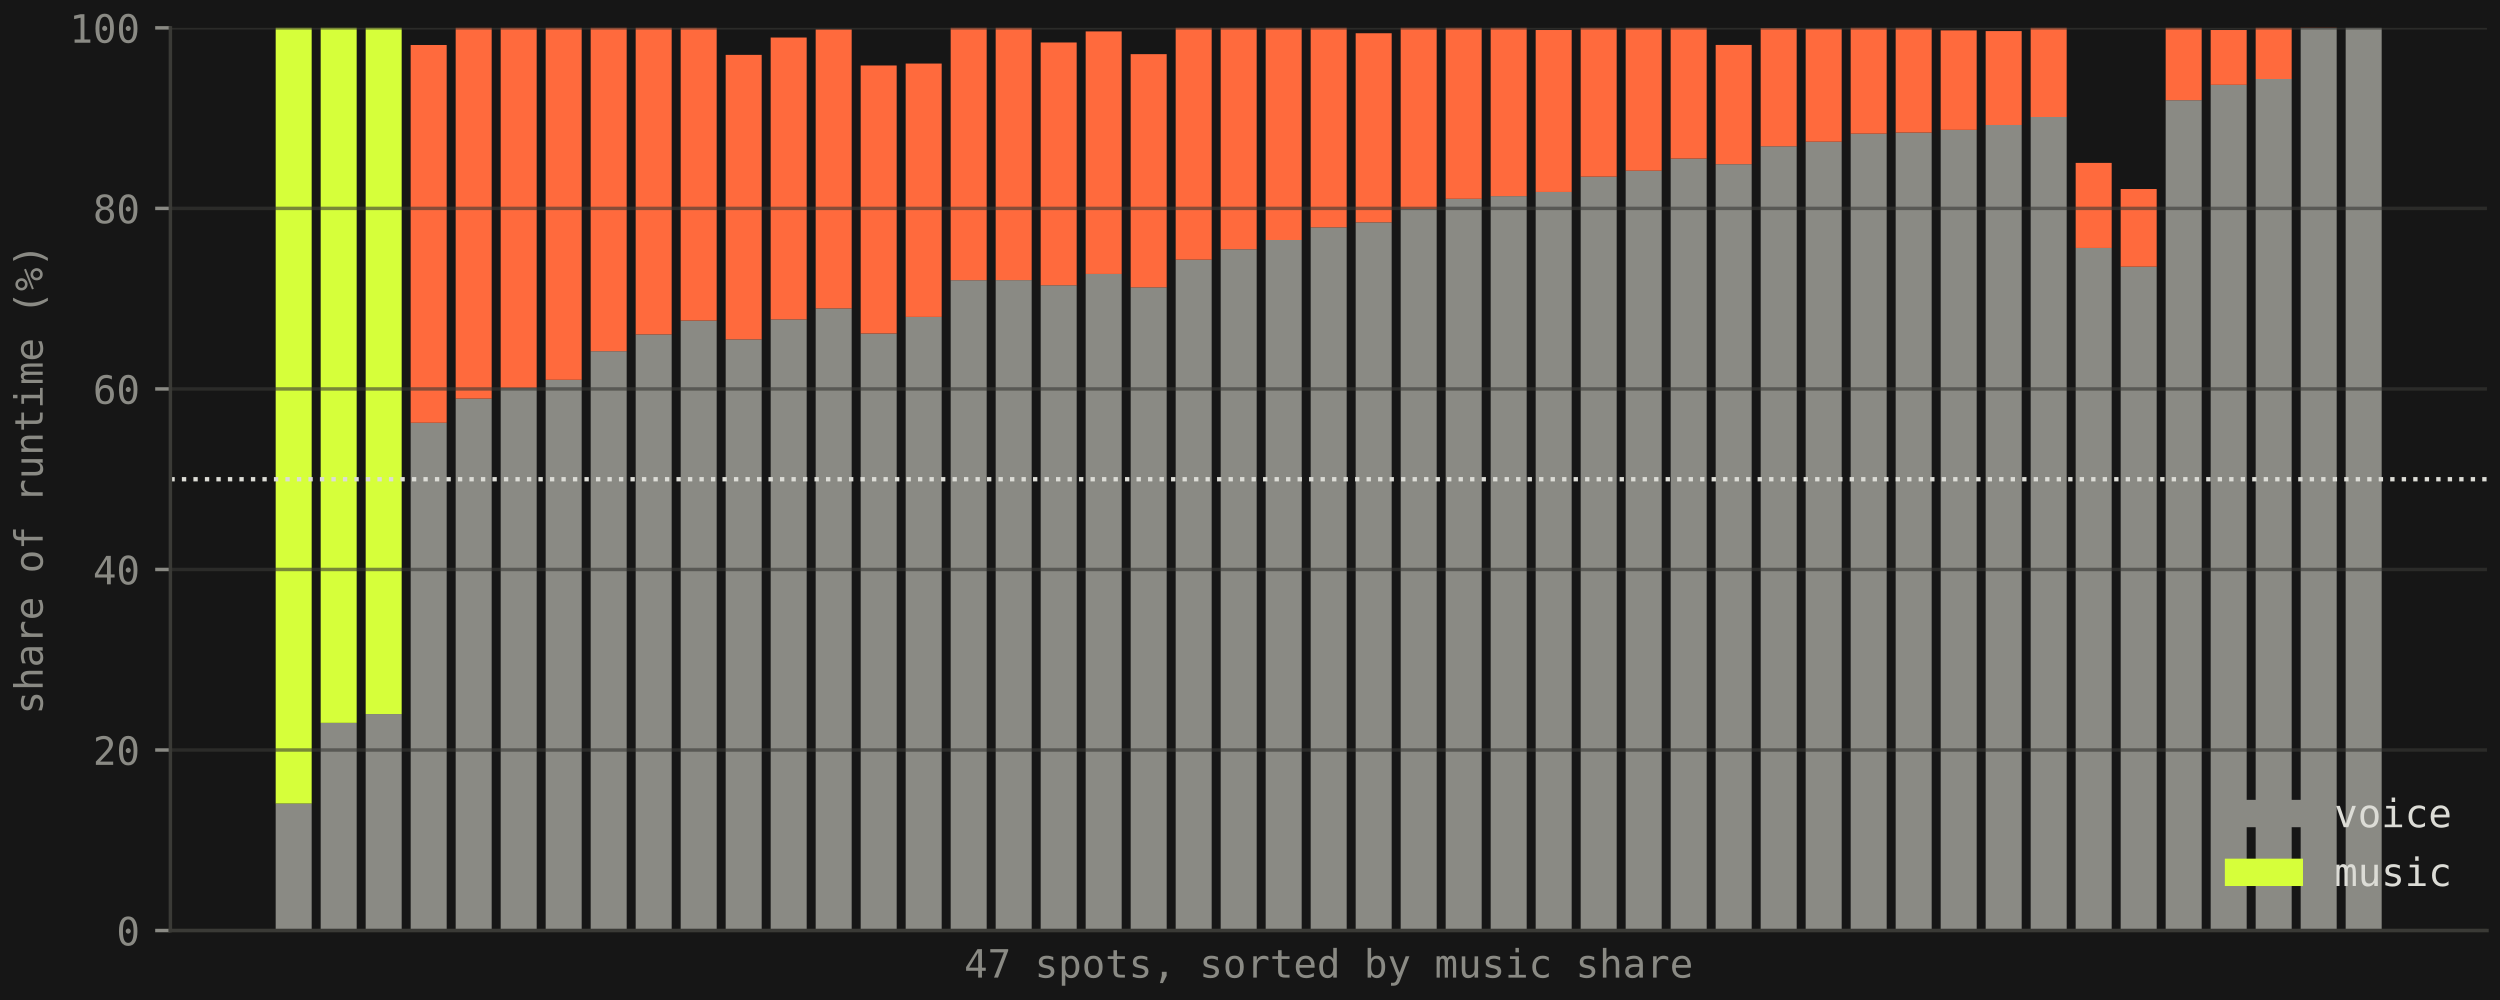
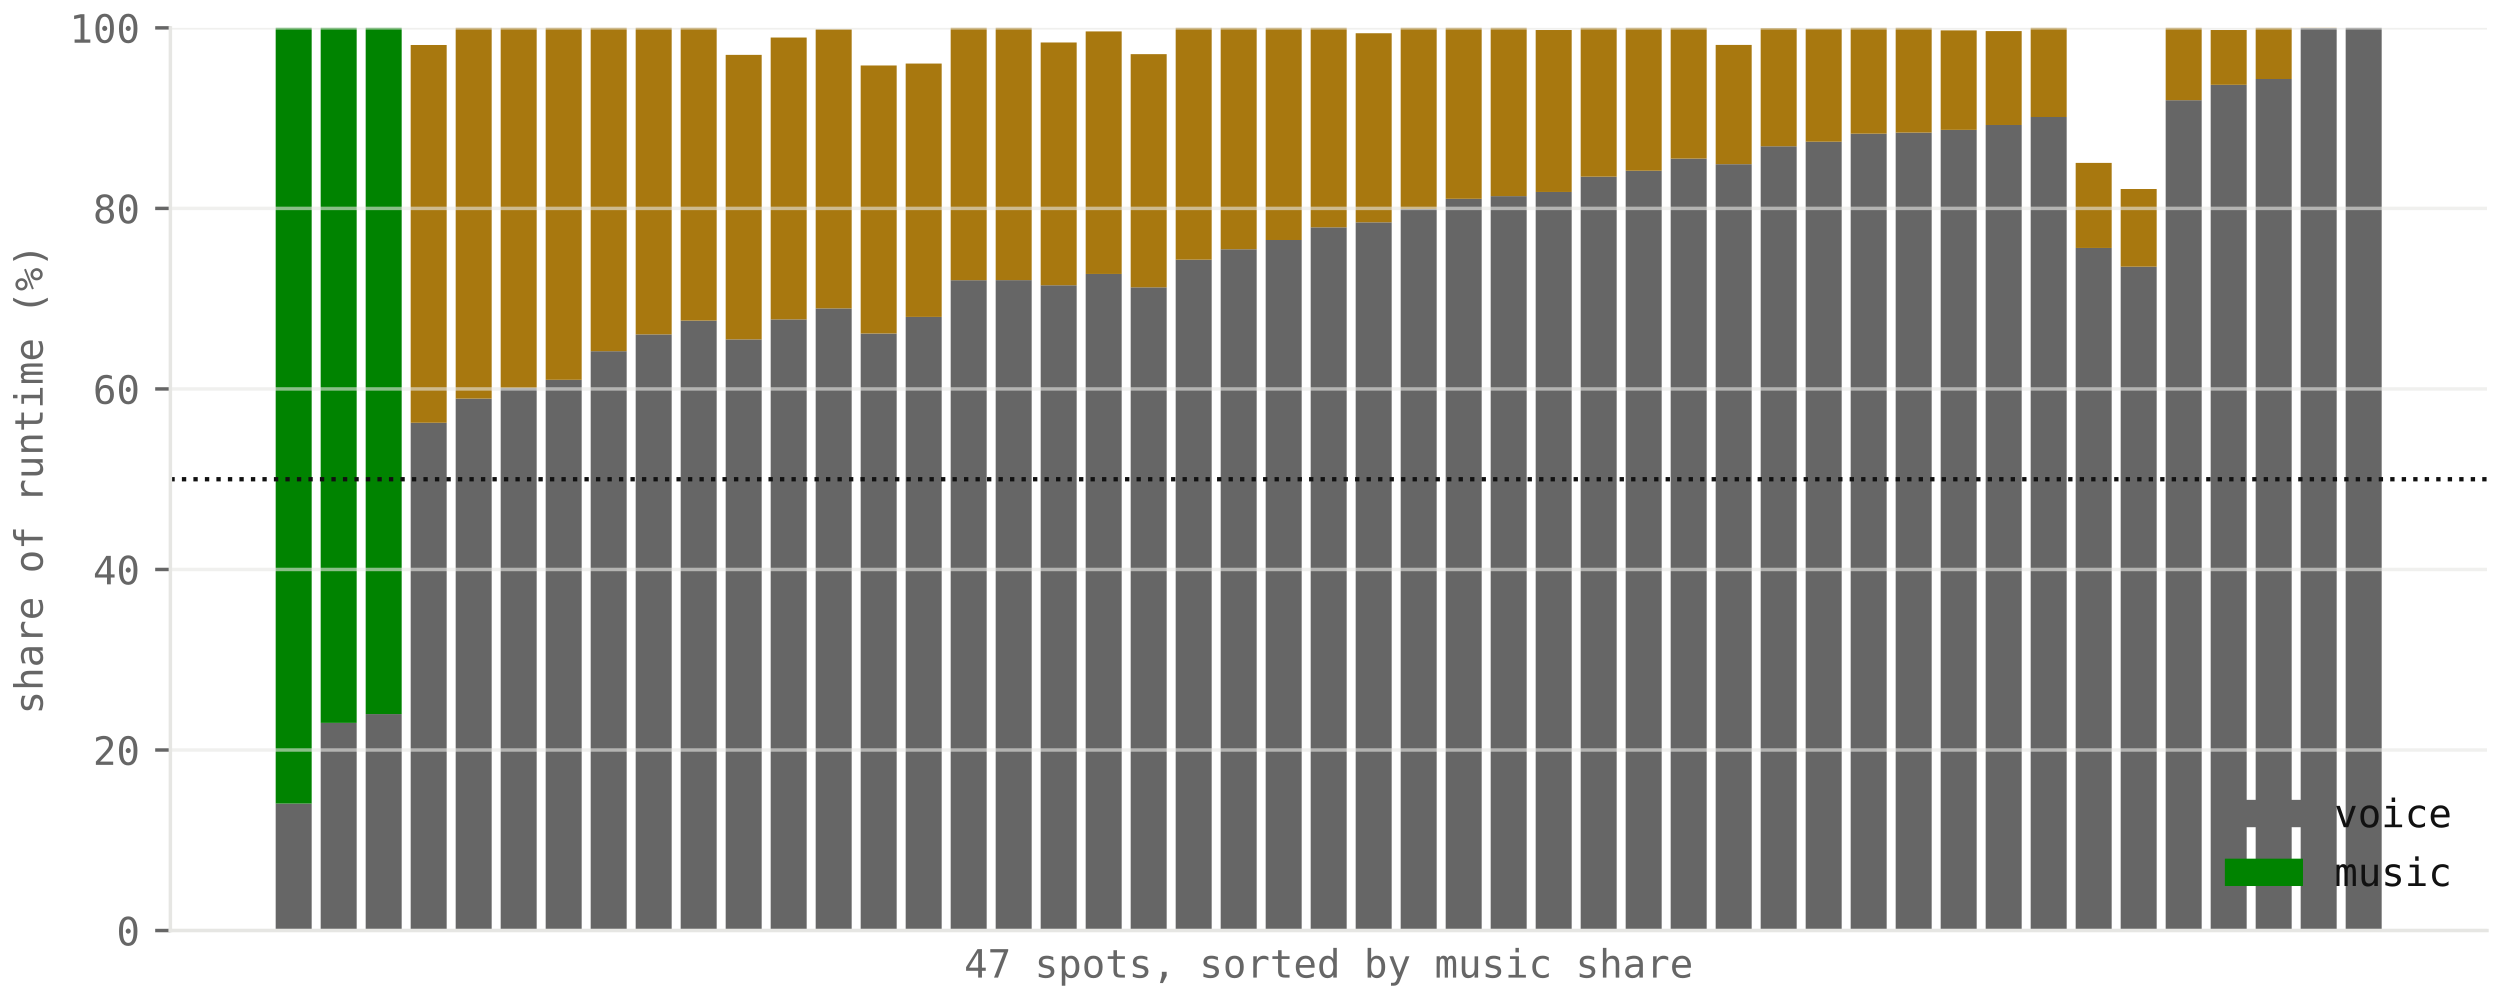
<svg xmlns="http://www.w3.org/2000/svg" xmlns:xlink="http://www.w3.org/1999/xlink" width="576pt" height="230.4pt" viewBox="0 0 576 230.4" version="1.1">
  <defs>
    <style type="text/css">*{stroke-linejoin: round; stroke-linecap: butt}</style>
  </defs>
  <g id="figure_1">
    <g id="patch_1">
-       <path d="M 0 230.4  L 576 230.4  L 576 0  L 0 0  z " style="fill: #161616" />
+       <path d="M 0 230.4  L 576 230.4  L 576 0  L 0 0  z " style="fill: #ffffff" />
    </g>
    <g id="axes_1">
      <g id="patch_2">
-         <path d="M 39.256 214.399  L 573 214.399  L 573 6.419  L 39.256 6.419  z " style="fill: #161616" />
+         <path d="M 39.256 214.399  L 573 214.399  L 573 6.419  L 39.256 6.419  z " style="fill: #ffffff" />
      </g>
      <g id="patch_3">
-         <path d="M 63.517 214.399  L 71.811 214.399  L 71.811 185.135  L 63.517 185.135  z " clip-path="url(#p30598eb587)" style="fill: #8a8a84" />
+         <path d="M 63.517 214.399  L 71.811 214.399  L 71.811 185.135  L 63.517 185.135  z " clip-path="url(#p30598eb587)" style="fill: #666666" />
      </g>
      <g id="patch_4">
-         <path d="M 73.885 214.399  L 82.179 214.399  L 82.179 166.55  L 73.885 166.55  z " clip-path="url(#p30598eb587)" style="fill: #8a8a84" />
+         <path d="M 73.885 214.399  L 82.179 214.399  L 82.179 166.55  L 73.885 166.55  z " clip-path="url(#p30598eb587)" style="fill: #666666" />
      </g>
      <g id="patch_5">
-         <path d="M 84.253 214.399  L 92.547 214.399  L 92.547 164.518  L 84.253 164.518  z " clip-path="url(#p30598eb587)" style="fill: #8a8a84" />
+         <path d="M 84.253 214.399  L 92.547 214.399  L 92.547 164.518  L 84.253 164.518  z " clip-path="url(#p30598eb587)" style="fill: #666666" />
      </g>
      <g id="patch_6">
-         <path d="M 94.621 214.399  L 102.915 214.399  L 102.915 97.402  L 94.621 97.402  z " clip-path="url(#p30598eb587)" style="fill: #8a8a84" />
+         <path d="M 94.621 214.399  L 102.915 214.399  L 102.915 97.402  L 94.621 97.402  z " clip-path="url(#p30598eb587)" style="fill: #666666" />
      </g>
      <g id="patch_7">
-         <path d="M 104.989 214.399  L 113.283 214.399  L 113.283 91.842  L 104.989 91.842  z " clip-path="url(#p30598eb587)" style="fill: #8a8a84" />
+         <path d="M 104.989 214.399  L 113.283 214.399  L 113.283 91.842  L 104.989 91.842  z " clip-path="url(#p30598eb587)" style="fill: #666666" />
      </g>
      <g id="patch_8">
-         <path d="M 115.357 214.399  L 123.651 214.399  L 123.651 89.413  L 115.357 89.413  z " clip-path="url(#p30598eb587)" style="fill: #8a8a84" />
+         <path d="M 115.357 214.399  L 123.651 214.399  L 123.651 89.413  L 115.357 89.413  z " clip-path="url(#p30598eb587)" style="fill: #666666" />
      </g>
      <g id="patch_9">
-         <path d="M 125.725 214.399  L 134.019 214.399  L 134.019 87.511  L 125.725 87.511  z " clip-path="url(#p30598eb587)" style="fill: #8a8a84" />
+         <path d="M 125.725 214.399  L 134.019 214.399  L 134.019 87.511  L 125.725 87.511  z " clip-path="url(#p30598eb587)" style="fill: #666666" />
      </g>
      <g id="patch_10">
-         <path d="M 136.093 214.399  L 144.387 214.399  L 144.387 80.915  L 136.093 80.915  z " clip-path="url(#p30598eb587)" style="fill: #8a8a84" />
+         <path d="M 136.093 214.399  L 144.387 214.399  L 144.387 80.915  L 136.093 80.915  z " clip-path="url(#p30598eb587)" style="fill: #666666" />
      </g>
      <g id="patch_11">
-         <path d="M 146.461 214.399  L 154.755 214.399  L 154.755 77.048  L 146.461 77.048  z " clip-path="url(#p30598eb587)" style="fill: #8a8a84" />
+         <path d="M 146.461 214.399  L 154.755 214.399  L 154.755 77.048  L 146.461 77.048  z " clip-path="url(#p30598eb587)" style="fill: #666666" />
      </g>
      <g id="patch_12">
-         <path d="M 156.829 214.399  L 165.123 214.399  L 165.123 73.87  L 156.829 73.87  z " clip-path="url(#p30598eb587)" style="fill: #8a8a84" />
+         <path d="M 156.829 214.399  L 165.123 214.399  L 165.123 73.87  L 156.829 73.87  z " clip-path="url(#p30598eb587)" style="fill: #666666" />
      </g>
      <g id="patch_13">
-         <path d="M 167.197 214.399  L 175.491 214.399  L 175.491 78.199  L 167.197 78.199  z " clip-path="url(#p30598eb587)" style="fill: #8a8a84" />
+         <path d="M 167.197 214.399  L 175.491 214.399  L 175.491 78.199  L 167.197 78.199  z " clip-path="url(#p30598eb587)" style="fill: #666666" />
      </g>
      <g id="patch_14">
-         <path d="M 177.565 214.399  L 185.859 214.399  L 185.859 73.592  L 177.565 73.592  z " clip-path="url(#p30598eb587)" style="fill: #8a8a84" />
+         <path d="M 177.565 214.399  L 185.859 214.399  L 185.859 73.592  L 177.565 73.592  z " clip-path="url(#p30598eb587)" style="fill: #666666" />
      </g>
      <g id="patch_15">
-         <path d="M 187.933 214.399  L 196.227 214.399  L 196.227 71.055  L 187.933 71.055  z " clip-path="url(#p30598eb587)" style="fill: #8a8a84" />
+         <path d="M 187.933 214.399  L 196.227 214.399  L 196.227 71.055  L 187.933 71.055  z " clip-path="url(#p30598eb587)" style="fill: #666666" />
      </g>
      <g id="patch_16">
-         <path d="M 198.301 214.399  L 206.595 214.399  L 206.595 76.838  L 198.301 76.838  z " clip-path="url(#p30598eb587)" style="fill: #8a8a84" />
+         <path d="M 198.301 214.399  L 206.595 214.399  L 206.595 76.838  L 198.301 76.838  z " clip-path="url(#p30598eb587)" style="fill: #666666" />
      </g>
      <g id="patch_17">
-         <path d="M 208.669 214.399  L 216.963 214.399  L 216.963 73.015  L 208.669 73.015  z " clip-path="url(#p30598eb587)" style="fill: #8a8a84" />
+         <path d="M 208.669 214.399  L 216.963 214.399  L 216.963 73.015  L 208.669 73.015  z " clip-path="url(#p30598eb587)" style="fill: #666666" />
      </g>
      <g id="patch_18">
-         <path d="M 219.037 214.399  L 227.331 214.399  L 227.331 64.562  L 219.037 64.562  z " clip-path="url(#p30598eb587)" style="fill: #8a8a84" />
+         <path d="M 219.037 214.399  L 227.331 214.399  L 227.331 64.562  L 219.037 64.562  z " clip-path="url(#p30598eb587)" style="fill: #666666" />
      </g>
      <g id="patch_19">
-         <path d="M 229.405 214.399  L 237.699 214.399  L 237.699 64.548  L 229.405 64.548  z " clip-path="url(#p30598eb587)" style="fill: #8a8a84" />
+         <path d="M 229.405 214.399  L 237.699 214.399  L 237.699 64.548  L 229.405 64.548  z " clip-path="url(#p30598eb587)" style="fill: #666666" />
      </g>
      <g id="patch_20">
-         <path d="M 239.773 214.399  L 248.067 214.399  L 248.067 65.726  L 239.773 65.726  z " clip-path="url(#p30598eb587)" style="fill: #8a8a84" />
+         <path d="M 239.773 214.399  L 248.067 214.399  L 248.067 65.726  L 239.773 65.726  z " clip-path="url(#p30598eb587)" style="fill: #666666" />
      </g>
      <g id="patch_21">
-         <path d="M 250.141 214.399  L 258.435 214.399  L 258.435 63.117  L 250.141 63.117  z " clip-path="url(#p30598eb587)" style="fill: #8a8a84" />
+         <path d="M 250.141 214.399  L 258.435 214.399  L 258.435 63.117  L 250.141 63.117  z " clip-path="url(#p30598eb587)" style="fill: #666666" />
      </g>
      <g id="patch_22">
-         <path d="M 260.509 214.399  L 268.803 214.399  L 268.803 66.206  L 260.509 66.206  z " clip-path="url(#p30598eb587)" style="fill: #8a8a84" />
+         <path d="M 260.509 214.399  L 268.803 214.399  L 268.803 66.206  L 260.509 66.206  z " clip-path="url(#p30598eb587)" style="fill: #666666" />
      </g>
      <g id="patch_23">
-         <path d="M 270.877 214.399  L 279.171 214.399  L 279.171 59.832  L 270.877 59.832  z " clip-path="url(#p30598eb587)" style="fill: #8a8a84" />
+         <path d="M 270.877 214.399  L 279.171 214.399  L 279.171 59.832  L 270.877 59.832  z " clip-path="url(#p30598eb587)" style="fill: #666666" />
      </g>
      <g id="patch_24">
-         <path d="M 281.245 214.399  L 289.539 214.399  L 289.539 57.436  L 281.245 57.436  z " clip-path="url(#p30598eb587)" style="fill: #8a8a84" />
+         <path d="M 281.245 214.399  L 289.539 214.399  L 289.539 57.436  L 281.245 57.436  z " clip-path="url(#p30598eb587)" style="fill: #666666" />
      </g>
      <g id="patch_25">
-         <path d="M 291.613 214.399  L 299.907 214.399  L 299.907 55.3  L 291.613 55.3  z " clip-path="url(#p30598eb587)" style="fill: #8a8a84" />
+         <path d="M 291.613 214.399  L 299.907 214.399  L 299.907 55.3  L 291.613 55.3  z " clip-path="url(#p30598eb587)" style="fill: #666666" />
      </g>
      <g id="patch_26">
-         <path d="M 301.981 214.399  L 310.275 214.399  L 310.275 52.372  L 301.981 52.372  z " clip-path="url(#p30598eb587)" style="fill: #8a8a84" />
+         <path d="M 301.981 214.399  L 310.275 214.399  L 310.275 52.372  L 301.981 52.372  z " clip-path="url(#p30598eb587)" style="fill: #666666" />
      </g>
      <g id="patch_27">
-         <path d="M 312.349 214.399  L 320.643 214.399  L 320.643 51.222  L 312.349 51.222  z " clip-path="url(#p30598eb587)" style="fill: #8a8a84" />
+         <path d="M 312.349 214.399  L 320.643 214.399  L 320.643 51.222  L 312.349 51.222  z " clip-path="url(#p30598eb587)" style="fill: #666666" />
      </g>
      <g id="patch_28">
-         <path d="M 322.717 214.399  L 331.011 214.399  L 331.011 48.161  L 322.717 48.161  z " clip-path="url(#p30598eb587)" style="fill: #8a8a84" />
+         <path d="M 322.717 214.399  L 331.011 214.399  L 331.011 48.161  L 322.717 48.161  z " clip-path="url(#p30598eb587)" style="fill: #666666" />
      </g>
      <g id="patch_29">
-         <path d="M 333.085 214.399  L 341.379 214.399  L 341.379 45.805  L 333.085 45.805  z " clip-path="url(#p30598eb587)" style="fill: #8a8a84" />
+         <path d="M 333.085 214.399  L 341.379 214.399  L 341.379 45.805  L 333.085 45.805  z " clip-path="url(#p30598eb587)" style="fill: #666666" />
      </g>
      <g id="patch_30">
-         <path d="M 343.453 214.399  L 351.747 214.399  L 351.747 45.192  L 343.453 45.192  z " clip-path="url(#p30598eb587)" style="fill: #8a8a84" />
+         <path d="M 343.453 214.399  L 351.747 214.399  L 351.747 45.192  L 343.453 45.192  z " clip-path="url(#p30598eb587)" style="fill: #666666" />
      </g>
      <g id="patch_31">
-         <path d="M 353.821 214.399  L 362.115 214.399  L 362.115 44.228  L 353.821 44.228  z " clip-path="url(#p30598eb587)" style="fill: #8a8a84" />
+         <path d="M 353.821 214.399  L 362.115 214.399  L 362.115 44.228  L 353.821 44.228  z " clip-path="url(#p30598eb587)" style="fill: #666666" />
      </g>
      <g id="patch_32">
-         <path d="M 364.189 214.399  L 372.483 214.399  L 372.483 40.703  L 364.189 40.703  z " clip-path="url(#p30598eb587)" style="fill: #8a8a84" />
+         <path d="M 364.189 214.399  L 372.483 214.399  L 372.483 40.703  L 364.189 40.703  z " clip-path="url(#p30598eb587)" style="fill: #666666" />
      </g>
      <g id="patch_33">
-         <path d="M 374.556 214.399  L 382.851 214.399  L 382.851 39.342  L 374.556 39.342  z " clip-path="url(#p30598eb587)" style="fill: #8a8a84" />
+         <path d="M 374.556 214.399  L 382.851 214.399  L 382.851 39.342  L 374.556 39.342  z " clip-path="url(#p30598eb587)" style="fill: #666666" />
      </g>
      <g id="patch_34">
-         <path d="M 384.924 214.399  L 393.219 214.399  L 393.219 36.539  L 384.924 36.539  z " clip-path="url(#p30598eb587)" style="fill: #8a8a84" />
+         <path d="M 384.924 214.399  L 393.219 214.399  L 393.219 36.539  L 384.924 36.539  z " clip-path="url(#p30598eb587)" style="fill: #666666" />
      </g>
      <g id="patch_35">
-         <path d="M 395.292 214.399  L 403.587 214.399  L 403.587 37.824  L 395.292 37.824  z " clip-path="url(#p30598eb587)" style="fill: #8a8a84" />
+         <path d="M 395.292 214.399  L 403.587 214.399  L 403.587 37.824  L 395.292 37.824  z " clip-path="url(#p30598eb587)" style="fill: #666666" />
      </g>
      <g id="patch_36">
-         <path d="M 405.66 214.399  L 413.955 214.399  L 413.955 33.704  L 405.66 33.704  z " clip-path="url(#p30598eb587)" style="fill: #8a8a84" />
+         <path d="M 405.66 214.399  L 413.955 214.399  L 413.955 33.704  L 405.66 33.704  z " clip-path="url(#p30598eb587)" style="fill: #666666" />
      </g>
      <g id="patch_37">
-         <path d="M 416.028 214.399  L 424.323 214.399  L 424.323 32.647  L 416.028 32.647  z " clip-path="url(#p30598eb587)" style="fill: #8a8a84" />
+         <path d="M 416.028 214.399  L 424.323 214.399  L 424.323 32.647  L 416.028 32.647  z " clip-path="url(#p30598eb587)" style="fill: #666666" />
      </g>
      <g id="patch_38">
-         <path d="M 426.396 214.399  L 434.691 214.399  L 434.691 30.795  L 426.396 30.795  z " clip-path="url(#p30598eb587)" style="fill: #8a8a84" />
+         <path d="M 426.396 214.399  L 434.691 214.399  L 434.691 30.795  L 426.396 30.795  z " clip-path="url(#p30598eb587)" style="fill: #666666" />
      </g>
      <g id="patch_39">
-         <path d="M 436.764 214.399  L 445.059 214.399  L 445.059 30.549  L 436.764 30.549  z " clip-path="url(#p30598eb587)" style="fill: #8a8a84" />
+         <path d="M 436.764 214.399  L 445.059 214.399  L 445.059 30.549  L 436.764 30.549  z " clip-path="url(#p30598eb587)" style="fill: #666666" />
      </g>
      <g id="patch_40">
-         <path d="M 447.132 214.399  L 455.427 214.399  L 455.427 29.92  L 447.132 29.92  z " clip-path="url(#p30598eb587)" style="fill: #8a8a84" />
+         <path d="M 447.132 214.399  L 455.427 214.399  L 455.427 29.92  L 447.132 29.92  z " clip-path="url(#p30598eb587)" style="fill: #666666" />
      </g>
      <g id="patch_41">
-         <path d="M 457.5 214.399  L 465.795 214.399  L 465.795 28.797  L 457.5 28.797  z " clip-path="url(#p30598eb587)" style="fill: #8a8a84" />
+         <path d="M 457.5 214.399  L 465.795 214.399  L 465.795 28.797  L 457.5 28.797  z " clip-path="url(#p30598eb587)" style="fill: #666666" />
      </g>
      <g id="patch_42">
-         <path d="M 467.868 214.399  L 476.163 214.399  L 476.163 26.956  L 467.868 26.956  z " clip-path="url(#p30598eb587)" style="fill: #8a8a84" />
+         <path d="M 467.868 214.399  L 476.163 214.399  L 476.163 26.956  L 467.868 26.956  z " clip-path="url(#p30598eb587)" style="fill: #666666" />
      </g>
      <g id="patch_43">
-         <path d="M 478.236 214.399  L 486.531 214.399  L 486.531 57.128  L 478.236 57.128  z " clip-path="url(#p30598eb587)" style="fill: #8a8a84" />
+         <path d="M 478.236 214.399  L 486.531 214.399  L 486.531 57.128  L 478.236 57.128  z " clip-path="url(#p30598eb587)" style="fill: #666666" />
      </g>
      <g id="patch_44">
-         <path d="M 488.604 214.399  L 496.899 214.399  L 496.899 61.442  L 488.604 61.442  z " clip-path="url(#p30598eb587)" style="fill: #8a8a84" />
+         <path d="M 488.604 214.399  L 496.899 214.399  L 496.899 61.442  L 488.604 61.442  z " clip-path="url(#p30598eb587)" style="fill: #666666" />
      </g>
      <g id="patch_45">
-         <path d="M 498.972 214.399  L 507.267 214.399  L 507.267 23.089  L 498.972 23.089  z " clip-path="url(#p30598eb587)" style="fill: #8a8a84" />
+         <path d="M 498.972 214.399  L 507.267 214.399  L 507.267 23.089  L 498.972 23.089  z " clip-path="url(#p30598eb587)" style="fill: #666666" />
      </g>
      <g id="patch_46">
-         <path d="M 509.34 214.399  L 517.635 214.399  L 517.635 19.543  L 509.34 19.543  z " clip-path="url(#p30598eb587)" style="fill: #8a8a84" />
+         <path d="M 509.34 214.399  L 517.635 214.399  L 517.635 19.543  L 509.34 19.543  z " clip-path="url(#p30598eb587)" style="fill: #666666" />
      </g>
      <g id="patch_47">
-         <path d="M 519.708 214.399  L 528.003 214.399  L 528.003 18.196  L 519.708 18.196  z " clip-path="url(#p30598eb587)" style="fill: #8a8a84" />
+         <path d="M 519.708 214.399  L 528.003 214.399  L 528.003 18.196  L 519.708 18.196  z " clip-path="url(#p30598eb587)" style="fill: #666666" />
      </g>
      <g id="patch_48">
-         <path d="M 530.076 214.399  L 538.371 214.399  L 538.371 6.448  L 530.076 6.448  z " clip-path="url(#p30598eb587)" style="fill: #8a8a84" />
+         <path d="M 530.076 214.399  L 538.371 214.399  L 538.371 6.448  L 530.076 6.448  z " clip-path="url(#p30598eb587)" style="fill: #666666" />
      </g>
      <g id="patch_49">
-         <path d="M 540.444 214.399  L 548.739 214.399  L 548.739 6.419  L 540.444 6.419  z " clip-path="url(#p30598eb587)" style="fill: #8a8a84" />
+         <path d="M 540.444 214.399  L 548.739 214.399  L 548.739 6.419  L 540.444 6.419  z " clip-path="url(#p30598eb587)" style="fill: #666666" />
      </g>
      <g id="patch_50">
-         <path d="M 63.517 185.135  L 71.811 185.135  L 71.811 6.419  L 63.517 6.419  z " clip-path="url(#p30598eb587)" style="fill: #d6ff3a" />
+         <path d="M 63.517 185.135  L 71.811 185.135  L 71.811 6.419  L 63.517 6.419  z " clip-path="url(#p30598eb587)" style="fill: #008300" />
      </g>
      <g id="patch_51">
-         <path d="M 73.885 166.55  L 82.179 166.55  L 82.179 6.419  L 73.885 6.419  z " clip-path="url(#p30598eb587)" style="fill: #d6ff3a" />
+         <path d="M 73.885 166.55  L 82.179 166.55  L 82.179 6.419  L 73.885 6.419  z " clip-path="url(#p30598eb587)" style="fill: #008300" />
      </g>
      <g id="patch_52">
-         <path d="M 84.253 164.518  L 92.547 164.518  L 92.547 6.419  L 84.253 6.419  z " clip-path="url(#p30598eb587)" style="fill: #d6ff3a" />
+         <path d="M 84.253 164.518  L 92.547 164.518  L 92.547 6.419  L 84.253 6.419  z " clip-path="url(#p30598eb587)" style="fill: #008300" />
      </g>
      <g id="patch_53">
-         <path d="M 94.621 97.402  L 102.915 97.402  L 102.915 10.366  L 94.621 10.366  z " clip-path="url(#p30598eb587)" style="fill: #ff6a3d" />
+         <path d="M 94.621 97.402  L 102.915 97.402  L 102.915 10.366  L 94.621 10.366  z " clip-path="url(#p30598eb587)" style="fill: #a8780f" />
      </g>
      <g id="patch_54">
-         <path d="M 104.989 91.842  L 113.283 91.842  L 113.283 6.419  L 104.989 6.419  z " clip-path="url(#p30598eb587)" style="fill: #ff6a3d" />
+         <path d="M 104.989 91.842  L 113.283 91.842  L 113.283 6.419  L 104.989 6.419  z " clip-path="url(#p30598eb587)" style="fill: #a8780f" />
      </g>
      <g id="patch_55">
-         <path d="M 115.357 89.413  L 123.651 89.413  L 123.651 6.419  L 115.357 6.419  z " clip-path="url(#p30598eb587)" style="fill: #ff6a3d" />
+         <path d="M 115.357 89.413  L 123.651 89.413  L 123.651 6.419  L 115.357 6.419  z " clip-path="url(#p30598eb587)" style="fill: #a8780f" />
      </g>
      <g id="patch_56">
-         <path d="M 125.725 87.511  L 134.019 87.511  L 134.019 6.419  L 125.725 6.419  z " clip-path="url(#p30598eb587)" style="fill: #ff6a3d" />
+         <path d="M 125.725 87.511  L 134.019 87.511  L 134.019 6.419  L 125.725 6.419  z " clip-path="url(#p30598eb587)" style="fill: #a8780f" />
      </g>
      <g id="patch_57">
-         <path d="M 136.093 80.915  L 144.387 80.915  L 144.387 6.419  L 136.093 6.419  z " clip-path="url(#p30598eb587)" style="fill: #ff6a3d" />
+         <path d="M 136.093 80.915  L 144.387 80.915  L 144.387 6.419  L 136.093 6.419  z " clip-path="url(#p30598eb587)" style="fill: #a8780f" />
      </g>
      <g id="patch_58">
-         <path d="M 146.461 77.048  L 154.755 77.048  L 154.755 6.419  L 146.461 6.419  z " clip-path="url(#p30598eb587)" style="fill: #ff6a3d" />
+         <path d="M 146.461 77.048  L 154.755 77.048  L 154.755 6.419  L 146.461 6.419  z " clip-path="url(#p30598eb587)" style="fill: #a8780f" />
      </g>
      <g id="patch_59">
-         <path d="M 156.829 73.87  L 165.123 73.87  L 165.123 6.419  L 156.829 6.419  z " clip-path="url(#p30598eb587)" style="fill: #ff6a3d" />
+         <path d="M 156.829 73.87  L 165.123 73.87  L 165.123 6.419  L 156.829 6.419  z " clip-path="url(#p30598eb587)" style="fill: #a8780f" />
      </g>
      <g id="patch_60">
-         <path d="M 167.197 78.199  L 175.491 78.199  L 175.491 12.641  L 167.197 12.641  z " clip-path="url(#p30598eb587)" style="fill: #ff6a3d" />
+         <path d="M 167.197 78.199  L 175.491 78.199  L 175.491 12.641  L 167.197 12.641  z " clip-path="url(#p30598eb587)" style="fill: #a8780f" />
      </g>
      <g id="patch_61">
-         <path d="M 177.565 73.592  L 185.859 73.592  L 185.859 8.648  L 177.565 8.648  z " clip-path="url(#p30598eb587)" style="fill: #ff6a3d" />
+         <path d="M 177.565 73.592  L 185.859 73.592  L 185.859 8.648  L 177.565 8.648  z " clip-path="url(#p30598eb587)" style="fill: #a8780f" />
      </g>
      <g id="patch_62">
-         <path d="M 187.933 71.055  L 196.227 71.055  L 196.227 6.765  L 187.933 6.765  z " clip-path="url(#p30598eb587)" style="fill: #ff6a3d" />
+         <path d="M 187.933 71.055  L 196.227 71.055  L 196.227 6.765  L 187.933 6.765  z " clip-path="url(#p30598eb587)" style="fill: #a8780f" />
      </g>
      <g id="patch_63">
-         <path d="M 198.301 76.838  L 206.595 76.838  L 206.595 15.087  L 198.301 15.087  z " clip-path="url(#p30598eb587)" style="fill: #ff6a3d" />
+         <path d="M 198.301 76.838  L 206.595 76.838  L 206.595 15.087  L 198.301 15.087  z " clip-path="url(#p30598eb587)" style="fill: #a8780f" />
      </g>
      <g id="patch_64">
-         <path d="M 208.669 73.015  L 216.963 73.015  L 216.963 14.643  L 208.669 14.643  z " clip-path="url(#p30598eb587)" style="fill: #ff6a3d" />
+         <path d="M 208.669 73.015  L 216.963 73.015  L 216.963 14.643  L 208.669 14.643  z " clip-path="url(#p30598eb587)" style="fill: #a8780f" />
      </g>
      <g id="patch_65">
-         <path d="M 219.037 64.562  L 227.331 64.562  L 227.331 6.419  L 219.037 6.419  z " clip-path="url(#p30598eb587)" style="fill: #ff6a3d" />
+         <path d="M 219.037 64.562  L 227.331 64.562  L 227.331 6.419  L 219.037 6.419  z " clip-path="url(#p30598eb587)" style="fill: #a8780f" />
      </g>
      <g id="patch_66">
-         <path d="M 229.405 64.548  L 237.699 64.548  L 237.699 6.419  L 229.405 6.419  z " clip-path="url(#p30598eb587)" style="fill: #ff6a3d" />
+         <path d="M 229.405 64.548  L 237.699 64.548  L 237.699 6.419  L 229.405 6.419  z " clip-path="url(#p30598eb587)" style="fill: #a8780f" />
      </g>
      <g id="patch_67">
-         <path d="M 239.773 65.726  L 248.067 65.726  L 248.067 9.788  L 239.773 9.788  z " clip-path="url(#p30598eb587)" style="fill: #ff6a3d" />
+         <path d="M 239.773 65.726  L 248.067 65.726  L 248.067 9.788  L 239.773 9.788  z " clip-path="url(#p30598eb587)" style="fill: #a8780f" />
      </g>
      <g id="patch_68">
-         <path d="M 250.141 63.117  L 258.435 63.117  L 258.435 7.238  L 250.141 7.238  z " clip-path="url(#p30598eb587)" style="fill: #ff6a3d" />
+         <path d="M 250.141 63.117  L 258.435 63.117  L 258.435 7.238  L 250.141 7.238  z " clip-path="url(#p30598eb587)" style="fill: #a8780f" />
      </g>
      <g id="patch_69">
-         <path d="M 260.509 66.206  L 268.803 66.206  L 268.803 12.476  L 260.509 12.476  z " clip-path="url(#p30598eb587)" style="fill: #ff6a3d" />
+         <path d="M 260.509 66.206  L 268.803 66.206  L 268.803 12.476  L 260.509 12.476  z " clip-path="url(#p30598eb587)" style="fill: #a8780f" />
      </g>
      <g id="patch_70">
-         <path d="M 270.877 59.832  L 279.171 59.832  L 279.171 6.419  L 270.877 6.419  z " clip-path="url(#p30598eb587)" style="fill: #ff6a3d" />
+         <path d="M 270.877 59.832  L 279.171 59.832  L 279.171 6.419  L 270.877 6.419  z " clip-path="url(#p30598eb587)" style="fill: #a8780f" />
      </g>
      <g id="patch_71">
-         <path d="M 281.245 57.436  L 289.539 57.436  L 289.539 6.419  L 281.245 6.419  z " clip-path="url(#p30598eb587)" style="fill: #ff6a3d" />
+         <path d="M 281.245 57.436  L 289.539 57.436  L 289.539 6.419  L 281.245 6.419  z " clip-path="url(#p30598eb587)" style="fill: #a8780f" />
      </g>
      <g id="patch_72">
-         <path d="M 291.613 55.3  L 299.907 55.3  L 299.907 6.419  L 291.613 6.419  z " clip-path="url(#p30598eb587)" style="fill: #ff6a3d" />
+         <path d="M 291.613 55.3  L 299.907 55.3  L 299.907 6.419  L 291.613 6.419  z " clip-path="url(#p30598eb587)" style="fill: #a8780f" />
      </g>
      <g id="patch_73">
-         <path d="M 301.981 52.372  L 310.275 52.372  L 310.275 6.419  L 301.981 6.419  z " clip-path="url(#p30598eb587)" style="fill: #ff6a3d" />
+         <path d="M 301.981 52.372  L 310.275 52.372  L 310.275 6.419  L 301.981 6.419  z " clip-path="url(#p30598eb587)" style="fill: #a8780f" />
      </g>
      <g id="patch_74">
-         <path d="M 312.349 51.222  L 320.643 51.222  L 320.643 7.658  L 312.349 7.658  z " clip-path="url(#p30598eb587)" style="fill: #ff6a3d" />
+         <path d="M 312.349 51.222  L 320.643 51.222  L 320.643 7.658  L 312.349 7.658  z " clip-path="url(#p30598eb587)" style="fill: #a8780f" />
      </g>
      <g id="patch_75">
-         <path d="M 322.717 48.161  L 331.011 48.161  L 331.011 6.419  L 322.717 6.419  z " clip-path="url(#p30598eb587)" style="fill: #ff6a3d" />
+         <path d="M 322.717 48.161  L 331.011 48.161  L 331.011 6.419  L 322.717 6.419  z " clip-path="url(#p30598eb587)" style="fill: #a8780f" />
      </g>
      <g id="patch_76">
-         <path d="M 333.085 45.805  L 341.379 45.805  L 341.379 6.419  L 333.085 6.419  z " clip-path="url(#p30598eb587)" style="fill: #ff6a3d" />
+         <path d="M 333.085 45.805  L 341.379 45.805  L 341.379 6.419  L 333.085 6.419  z " clip-path="url(#p30598eb587)" style="fill: #a8780f" />
      </g>
      <g id="patch_77">
-         <path d="M 343.453 45.192  L 351.747 45.192  L 351.747 6.419  L 343.453 6.419  z " clip-path="url(#p30598eb587)" style="fill: #ff6a3d" />
+         <path d="M 343.453 45.192  L 351.747 45.192  L 351.747 6.419  L 343.453 6.419  z " clip-path="url(#p30598eb587)" style="fill: #a8780f" />
      </g>
      <g id="patch_78">
-         <path d="M 353.821 44.228  L 362.115 44.228  L 362.115 6.915  L 353.821 6.915  z " clip-path="url(#p30598eb587)" style="fill: #ff6a3d" />
+         <path d="M 353.821 44.228  L 362.115 44.228  L 362.115 6.915  L 353.821 6.915  z " clip-path="url(#p30598eb587)" style="fill: #a8780f" />
      </g>
      <g id="patch_79">
-         <path d="M 364.189 40.703  L 372.483 40.703  L 372.483 6.419  L 364.189 6.419  z " clip-path="url(#p30598eb587)" style="fill: #ff6a3d" />
+         <path d="M 364.189 40.703  L 372.483 40.703  L 372.483 6.419  L 364.189 6.419  z " clip-path="url(#p30598eb587)" style="fill: #a8780f" />
      </g>
      <g id="patch_80">
-         <path d="M 374.556 39.342  L 382.851 39.342  L 382.851 6.419  L 374.556 6.419  z " clip-path="url(#p30598eb587)" style="fill: #ff6a3d" />
+         <path d="M 374.556 39.342  L 382.851 39.342  L 382.851 6.419  L 374.556 6.419  z " clip-path="url(#p30598eb587)" style="fill: #a8780f" />
      </g>
      <g id="patch_81">
-         <path d="M 384.924 36.539  L 393.219 36.539  L 393.219 6.419  L 384.924 6.419  z " clip-path="url(#p30598eb587)" style="fill: #ff6a3d" />
+         <path d="M 384.924 36.539  L 393.219 36.539  L 393.219 6.419  L 384.924 6.419  z " clip-path="url(#p30598eb587)" style="fill: #a8780f" />
      </g>
      <g id="patch_82">
-         <path d="M 395.292 37.824  L 403.587 37.824  L 403.587 10.35  L 395.292 10.35  z " clip-path="url(#p30598eb587)" style="fill: #ff6a3d" />
+         <path d="M 395.292 37.824  L 403.587 37.824  L 403.587 10.35  L 395.292 10.35  z " clip-path="url(#p30598eb587)" style="fill: #a8780f" />
      </g>
      <g id="patch_83">
-         <path d="M 405.66 33.704  L 413.955 33.704  L 413.955 6.451  L 405.66 6.451  z " clip-path="url(#p30598eb587)" style="fill: #ff6a3d" />
+         <path d="M 405.66 33.704  L 413.955 33.704  L 413.955 6.451  L 405.66 6.451  z " clip-path="url(#p30598eb587)" style="fill: #a8780f" />
      </g>
      <g id="patch_84">
-         <path d="M 416.028 32.647  L 424.323 32.647  L 424.323 6.592  L 416.028 6.592  z " clip-path="url(#p30598eb587)" style="fill: #ff6a3d" />
+         <path d="M 416.028 32.647  L 424.323 32.647  L 424.323 6.592  L 416.028 6.592  z " clip-path="url(#p30598eb587)" style="fill: #a8780f" />
      </g>
      <g id="patch_85">
-         <path d="M 426.396 30.795  L 434.691 30.795  L 434.691 6.419  L 426.396 6.419  z " clip-path="url(#p30598eb587)" style="fill: #ff6a3d" />
+         <path d="M 426.396 30.795  L 434.691 30.795  L 434.691 6.419  L 426.396 6.419  z " clip-path="url(#p30598eb587)" style="fill: #a8780f" />
      </g>
      <g id="patch_86">
-         <path d="M 436.764 30.549  L 445.059 30.549  L 445.059 6.419  L 436.764 6.419  z " clip-path="url(#p30598eb587)" style="fill: #ff6a3d" />
+         <path d="M 436.764 30.549  L 445.059 30.549  L 445.059 6.419  L 436.764 6.419  z " clip-path="url(#p30598eb587)" style="fill: #a8780f" />
      </g>
      <g id="patch_87">
-         <path d="M 447.132 29.92  L 455.427 29.92  L 455.427 7.002  L 447.132 7.002  z " clip-path="url(#p30598eb587)" style="fill: #ff6a3d" />
+         <path d="M 447.132 29.92  L 455.427 29.92  L 455.427 7.002  L 447.132 7.002  z " clip-path="url(#p30598eb587)" style="fill: #a8780f" />
      </g>
      <g id="patch_88">
-         <path d="M 457.5 28.797  L 465.795 28.797  L 465.795 7.163  L 457.5 7.163  z " clip-path="url(#p30598eb587)" style="fill: #ff6a3d" />
+         <path d="M 457.5 28.797  L 465.795 28.797  L 465.795 7.163  L 457.5 7.163  z " clip-path="url(#p30598eb587)" style="fill: #a8780f" />
      </g>
      <g id="patch_89">
-         <path d="M 467.868 26.956  L 476.163 26.956  L 476.163 6.419  L 467.868 6.419  z " clip-path="url(#p30598eb587)" style="fill: #ff6a3d" />
+         <path d="M 467.868 26.956  L 476.163 26.956  L 476.163 6.419  L 467.868 6.419  z " clip-path="url(#p30598eb587)" style="fill: #a8780f" />
      </g>
      <g id="patch_90">
-         <path d="M 478.236 57.128  L 486.531 57.128  L 486.531 37.531  L 478.236 37.531  z " clip-path="url(#p30598eb587)" style="fill: #ff6a3d" />
+         <path d="M 478.236 57.128  L 486.531 57.128  L 486.531 37.531  L 478.236 37.531  z " clip-path="url(#p30598eb587)" style="fill: #a8780f" />
      </g>
      <g id="patch_91">
-         <path d="M 488.604 61.442  L 496.899 61.442  L 496.899 43.548  L 488.604 43.548  z " clip-path="url(#p30598eb587)" style="fill: #ff6a3d" />
+         <path d="M 488.604 61.442  L 496.899 61.442  L 496.899 43.548  L 488.604 43.548  z " clip-path="url(#p30598eb587)" style="fill: #a8780f" />
      </g>
      <g id="patch_92">
-         <path d="M 498.972 23.089  L 507.267 23.089  L 507.267 6.419  L 498.972 6.419  z " clip-path="url(#p30598eb587)" style="fill: #ff6a3d" />
+         <path d="M 498.972 23.089  L 507.267 23.089  L 507.267 6.419  L 498.972 6.419  z " clip-path="url(#p30598eb587)" style="fill: #a8780f" />
      </g>
      <g id="patch_93">
-         <path d="M 509.34 19.543  L 517.635 19.543  L 517.635 6.915  L 509.34 6.915  z " clip-path="url(#p30598eb587)" style="fill: #ff6a3d" />
+         <path d="M 509.34 19.543  L 517.635 19.543  L 517.635 6.915  L 509.34 6.915  z " clip-path="url(#p30598eb587)" style="fill: #a8780f" />
      </g>
      <g id="patch_94">
-         <path d="M 519.708 18.196  L 528.003 18.196  L 528.003 6.419  L 519.708 6.419  z " clip-path="url(#p30598eb587)" style="fill: #ff6a3d" />
+         <path d="M 519.708 18.196  L 528.003 18.196  L 528.003 6.419  L 519.708 6.419  z " clip-path="url(#p30598eb587)" style="fill: #a8780f" />
      </g>
      <g id="patch_95">
-         <path d="M 530.076 6.448  L 538.371 6.448  L 538.371 6.419  L 530.076 6.419  z " clip-path="url(#p30598eb587)" style="fill: #ff6a3d" />
+         <path d="M 530.076 6.448  L 538.371 6.448  L 538.371 6.419  L 530.076 6.419  z " clip-path="url(#p30598eb587)" style="fill: #a8780f" />
      </g>
      <g id="patch_96">
-         <path d="M 540.444 6.419  L 548.739 6.419  L 548.739 6.419  L 540.444 6.419  z " clip-path="url(#p30598eb587)" style="fill: #ff6a3d" />
+         <path d="M 540.444 6.419  L 548.739 6.419  L 548.739 6.419  L 540.444 6.419  z " clip-path="url(#p30598eb587)" style="fill: #a8780f" />
      </g>
      <g id="matplotlib.axis_1">
        <g id="text_1">
-           <text style="font-size: 9px; font-family: 'DejaVu Sans Mono', 'Bitstream Vera Sans Mono', 'Computer Modern Typewriter', 'Andale Mono', 'Nimbus Mono L', 'Courier New', 'Courier', 'Fixed', 'Terminal', monospace; text-anchor: middle; fill: #8a8a84" x="306.128" y="225.238" transform="rotate(-0 306.1278 225.2377)">47 spots, sorted by music share</text>
+           <text style="font-size: 9px; font-family: 'DejaVu Sans Mono', 'Bitstream Vera Sans Mono', 'Computer Modern Typewriter', 'Andale Mono', 'Nimbus Mono L', 'Courier New', 'Courier', 'Fixed', 'Terminal', monospace; text-anchor: middle; fill: #666666" x="306.128" y="225.238" transform="rotate(-0 306.1278 225.2377)">47 spots, sorted by music share</text>
        </g>
      </g>
      <g id="matplotlib.axis_2">
        <g id="ytick_1">
          <g id="line2d_1">
-             <path d="M 39.256 214.399  L 573 214.399  " clip-path="url(#p30598eb587)" style="fill: none; stroke: #3a3a36; stroke-opacity: 0.6; stroke-width: 0.8; stroke-linecap: square" />
+             <path d="M 39.256 214.399  L 573 214.399  " clip-path="url(#p30598eb587)" style="fill: none; stroke: #e6e6e3; stroke-opacity: 0.6; stroke-width: 0.8; stroke-linecap: square" />
          </g>
          <g id="line2d_2">
            <defs>
-               <path id="md1d91814b1" d="M 0 0  L -3.5 0  " style="stroke: #8a8a84; stroke-width: 0.8" />
+               <path id="md1d91814b1" d="M 0 0  L -3.5 0  " style="stroke: #666666; stroke-width: 0.8" />
            </defs>
            <g>
-               <use xlink:href="#md1d91814b1" x="39.256" y="214.399" style="fill: #8a8a84; stroke: #8a8a84; stroke-width: 0.8" />
+               <use xlink:href="#md1d91814b1" x="39.256" y="214.399" style="fill: #666666; stroke: #666666; stroke-width: 0.8" />
            </g>
          </g>
          <g id="text_2">
-             <text style="font-size: 9px; font-family: 'DejaVu Sans Mono', 'Bitstream Vera Sans Mono', 'Computer Modern Typewriter', 'Andale Mono', 'Nimbus Mono L', 'Courier New', 'Courier', 'Fixed', 'Terminal', monospace; text-anchor: end; fill: #8a8a84" x="32.256" y="217.818" transform="rotate(-0 32.25579 217.818)">0</text>
+             <text style="font-size: 9px; font-family: 'DejaVu Sans Mono', 'Bitstream Vera Sans Mono', 'Computer Modern Typewriter', 'Andale Mono', 'Nimbus Mono L', 'Courier New', 'Courier', 'Fixed', 'Terminal', monospace; text-anchor: end; fill: #666666" x="32.256" y="217.818" transform="rotate(-0 32.25579 217.818)">0</text>
          </g>
        </g>
        <g id="ytick_2">
          <g id="line2d_3">
-             <path d="M 39.256 172.803  L 573 172.803  " clip-path="url(#p30598eb587)" style="fill: none; stroke: #3a3a36; stroke-opacity: 0.6; stroke-width: 0.8; stroke-linecap: square" />
+             <path d="M 39.256 172.803  L 573 172.803  " clip-path="url(#p30598eb587)" style="fill: none; stroke: #e6e6e3; stroke-opacity: 0.6; stroke-width: 0.8; stroke-linecap: square" />
          </g>
          <g id="line2d_4">
            <g>
-               <use xlink:href="#md1d91814b1" x="39.256" y="172.803" style="fill: #8a8a84; stroke: #8a8a84; stroke-width: 0.8" />
+               <use xlink:href="#md1d91814b1" x="39.256" y="172.803" style="fill: #666666; stroke: #666666; stroke-width: 0.8" />
            </g>
          </g>
          <g id="text_3">
-             <text style="font-size: 9px; font-family: 'DejaVu Sans Mono', 'Bitstream Vera Sans Mono', 'Computer Modern Typewriter', 'Andale Mono', 'Nimbus Mono L', 'Courier New', 'Courier', 'Fixed', 'Terminal', monospace; text-anchor: end; fill: #8a8a84" x="32.256" y="176.222" transform="rotate(-0 32.25579 176.222)">20</text>
+             <text style="font-size: 9px; font-family: 'DejaVu Sans Mono', 'Bitstream Vera Sans Mono', 'Computer Modern Typewriter', 'Andale Mono', 'Nimbus Mono L', 'Courier New', 'Courier', 'Fixed', 'Terminal', monospace; text-anchor: end; fill: #666666" x="32.256" y="176.222" transform="rotate(-0 32.25579 176.222)">20</text>
          </g>
        </g>
        <g id="ytick_3">
          <g id="line2d_5">
-             <path d="M 39.256 131.207  L 573 131.207  " clip-path="url(#p30598eb587)" style="fill: none; stroke: #3a3a36; stroke-opacity: 0.6; stroke-width: 0.8; stroke-linecap: square" />
+             <path d="M 39.256 131.207  L 573 131.207  " clip-path="url(#p30598eb587)" style="fill: none; stroke: #e6e6e3; stroke-opacity: 0.6; stroke-width: 0.8; stroke-linecap: square" />
          </g>
          <g id="line2d_6">
            <g>
-               <use xlink:href="#md1d91814b1" x="39.256" y="131.207" style="fill: #8a8a84; stroke: #8a8a84; stroke-width: 0.8" />
+               <use xlink:href="#md1d91814b1" x="39.256" y="131.207" style="fill: #666666; stroke: #666666; stroke-width: 0.8" />
            </g>
          </g>
          <g id="text_4">
-             <text style="font-size: 9px; font-family: 'DejaVu Sans Mono', 'Bitstream Vera Sans Mono', 'Computer Modern Typewriter', 'Andale Mono', 'Nimbus Mono L', 'Courier New', 'Courier', 'Fixed', 'Terminal', monospace; text-anchor: end; fill: #8a8a84" x="32.256" y="134.626" transform="rotate(-0 32.25579 134.6261)">40</text>
+             <text style="font-size: 9px; font-family: 'DejaVu Sans Mono', 'Bitstream Vera Sans Mono', 'Computer Modern Typewriter', 'Andale Mono', 'Nimbus Mono L', 'Courier New', 'Courier', 'Fixed', 'Terminal', monospace; text-anchor: end; fill: #666666" x="32.256" y="134.626" transform="rotate(-0 32.25579 134.6261)">40</text>
          </g>
        </g>
        <g id="ytick_4">
          <g id="line2d_7">
-             <path d="M 39.256 89.611  L 573 89.611  " clip-path="url(#p30598eb587)" style="fill: none; stroke: #3a3a36; stroke-opacity: 0.6; stroke-width: 0.8; stroke-linecap: square" />
+             <path d="M 39.256 89.611  L 573 89.611  " clip-path="url(#p30598eb587)" style="fill: none; stroke: #e6e6e3; stroke-opacity: 0.6; stroke-width: 0.8; stroke-linecap: square" />
          </g>
          <g id="line2d_8">
            <g>
-               <use xlink:href="#md1d91814b1" x="39.256" y="89.611" style="fill: #8a8a84; stroke: #8a8a84; stroke-width: 0.8" />
+               <use xlink:href="#md1d91814b1" x="39.256" y="89.611" style="fill: #666666; stroke: #666666; stroke-width: 0.8" />
            </g>
          </g>
          <g id="text_5">
-             <text style="font-size: 9px; font-family: 'DejaVu Sans Mono', 'Bitstream Vera Sans Mono', 'Computer Modern Typewriter', 'Andale Mono', 'Nimbus Mono L', 'Courier New', 'Courier', 'Fixed', 'Terminal', monospace; text-anchor: end; fill: #8a8a84" x="32.256" y="93.03" transform="rotate(-0 32.25579 93.03008)">60</text>
+             <text style="font-size: 9px; font-family: 'DejaVu Sans Mono', 'Bitstream Vera Sans Mono', 'Computer Modern Typewriter', 'Andale Mono', 'Nimbus Mono L', 'Courier New', 'Courier', 'Fixed', 'Terminal', monospace; text-anchor: end; fill: #666666" x="32.256" y="93.03" transform="rotate(-0 32.25579 93.03008)">60</text>
          </g>
        </g>
        <g id="ytick_5">
          <g id="line2d_9">
-             <path d="M 39.256 48.015  L 573 48.015  " clip-path="url(#p30598eb587)" style="fill: none; stroke: #3a3a36; stroke-opacity: 0.6; stroke-width: 0.8; stroke-linecap: square" />
+             <path d="M 39.256 48.015  L 573 48.015  " clip-path="url(#p30598eb587)" style="fill: none; stroke: #e6e6e3; stroke-opacity: 0.6; stroke-width: 0.8; stroke-linecap: square" />
          </g>
          <g id="line2d_10">
            <g>
-               <use xlink:href="#md1d91814b1" x="39.256" y="48.015" style="fill: #8a8a84; stroke: #8a8a84; stroke-width: 0.8" />
+               <use xlink:href="#md1d91814b1" x="39.256" y="48.015" style="fill: #666666; stroke: #666666; stroke-width: 0.8" />
            </g>
          </g>
          <g id="text_6">
-             <text style="font-size: 9px; font-family: 'DejaVu Sans Mono', 'Bitstream Vera Sans Mono', 'Computer Modern Typewriter', 'Andale Mono', 'Nimbus Mono L', 'Courier New', 'Courier', 'Fixed', 'Terminal', monospace; text-anchor: end; fill: #8a8a84" x="32.256" y="51.434" transform="rotate(-0 32.25579 51.43411)">80</text>
+             <text style="font-size: 9px; font-family: 'DejaVu Sans Mono', 'Bitstream Vera Sans Mono', 'Computer Modern Typewriter', 'Andale Mono', 'Nimbus Mono L', 'Courier New', 'Courier', 'Fixed', 'Terminal', monospace; text-anchor: end; fill: #666666" x="32.256" y="51.434" transform="rotate(-0 32.25579 51.43411)">80</text>
          </g>
        </g>
        <g id="ytick_6">
          <g id="line2d_11">
-             <path d="M 39.256 6.419  L 573 6.419  " clip-path="url(#p30598eb587)" style="fill: none; stroke: #3a3a36; stroke-opacity: 0.6; stroke-width: 0.8; stroke-linecap: square" />
+             <path d="M 39.256 6.419  L 573 6.419  " clip-path="url(#p30598eb587)" style="fill: none; stroke: #e6e6e3; stroke-opacity: 0.6; stroke-width: 0.8; stroke-linecap: square" />
          </g>
          <g id="line2d_12">
            <g>
-               <use xlink:href="#md1d91814b1" x="39.256" y="6.419" style="fill: #8a8a84; stroke: #8a8a84; stroke-width: 0.8" />
+               <use xlink:href="#md1d91814b1" x="39.256" y="6.419" style="fill: #666666; stroke: #666666; stroke-width: 0.8" />
            </g>
          </g>
          <g id="text_7">
-             <text style="font-size: 9px; font-family: 'DejaVu Sans Mono', 'Bitstream Vera Sans Mono', 'Computer Modern Typewriter', 'Andale Mono', 'Nimbus Mono L', 'Courier New', 'Courier', 'Fixed', 'Terminal', monospace; text-anchor: end; fill: #8a8a84" x="32.256" y="9.838" transform="rotate(-0 32.25579 9.838131)">100</text>
+             <text style="font-size: 9px; font-family: 'DejaVu Sans Mono', 'Bitstream Vera Sans Mono', 'Computer Modern Typewriter', 'Andale Mono', 'Nimbus Mono L', 'Courier New', 'Courier', 'Fixed', 'Terminal', monospace; text-anchor: end; fill: #666666" x="32.256" y="9.838" transform="rotate(-0 32.25579 9.838131)">100</text>
          </g>
        </g>
        <g id="text_8">
-           <text style="font-size: 9px; font-family: 'DejaVu Sans Mono', 'Bitstream Vera Sans Mono', 'Computer Modern Typewriter', 'Andale Mono', 'Nimbus Mono L', 'Courier New', 'Courier', 'Fixed', 'Terminal', monospace; text-anchor: middle; fill: #8a8a84" x="9.839" y="110.409" transform="rotate(-90 9.838834 110.4091)">share of runtime (%)</text>
+           <text style="font-size: 9px; font-family: 'DejaVu Sans Mono', 'Bitstream Vera Sans Mono', 'Computer Modern Typewriter', 'Andale Mono', 'Nimbus Mono L', 'Courier New', 'Courier', 'Fixed', 'Terminal', monospace; text-anchor: middle; fill: #666666" x="9.839" y="110.409" transform="rotate(-90 9.838834 110.4091)">share of runtime (%)</text>
        </g>
      </g>
      <g id="line2d_13">
-         <path d="M 39.256 110.409  L 573 110.409  " clip-path="url(#p30598eb587)" style="fill: none; stroke-dasharray: 1,1.65; stroke-dashoffset: 0; stroke: #dcdcd6" />
+         <path d="M 39.256 110.409  L 573 110.409  " clip-path="url(#p30598eb587)" style="fill: none; stroke-dasharray: 1,1.65; stroke-dashoffset: 0; stroke: #111111" />
      </g>
      <g id="patch_97">
-         <path d="M 39.256 214.399  L 39.256 6.419  " style="fill: none; stroke: #3a3a36; stroke-width: 0.8; stroke-linejoin: miter; stroke-linecap: square" />
+         <path d="M 39.256 214.399  L 39.256 6.419  " style="fill: none; stroke: #e6e6e3; stroke-width: 0.8; stroke-linejoin: miter; stroke-linecap: square" />
      </g>
      <g id="patch_98">
-         <path d="M 39.256 214.399  L 573 214.399  " style="fill: none; stroke: #3a3a36; stroke-width: 0.8; stroke-linejoin: miter; stroke-linecap: square" />
+         <path d="M 39.256 214.399  L 573 214.399  " style="fill: none; stroke: #e6e6e3; stroke-width: 0.8; stroke-linejoin: miter; stroke-linecap: square" />
      </g>
      <g id="legend_1">
        <g id="patch_99">
-           <path d="M 512.608 190.588  L 530.608 190.588  L 530.608 184.288  L 512.608 184.288  z " style="fill: #8a8a84" />
+           <path d="M 512.608 190.588  L 530.608 190.588  L 530.608 184.288  L 512.608 184.288  z " style="fill: #666666" />
        </g>
        <g id="text_9">
-           <text style="font-size: 9px; font-family: 'DejaVu Sans Mono', 'Bitstream Vera Sans Mono', 'Computer Modern Typewriter', 'Andale Mono', 'Nimbus Mono L', 'Courier New', 'Courier', 'Fixed', 'Terminal', monospace; text-anchor: start; fill: #dcdcd6" x="537.808" y="190.588" transform="rotate(-0 537.8084 190.5884)">voice</text>
+           <text style="font-size: 9px; font-family: 'DejaVu Sans Mono', 'Bitstream Vera Sans Mono', 'Computer Modern Typewriter', 'Andale Mono', 'Nimbus Mono L', 'Courier New', 'Courier', 'Fixed', 'Terminal', monospace; text-anchor: start; fill: #111111" x="537.808" y="190.588" transform="rotate(-0 537.8084 190.5884)">voice</text>
        </g>
        <g id="patch_100">
-           <path d="M 512.608 204.137  L 530.608 204.137  L 530.608 197.837  L 512.608 197.837  z " style="fill: #d6ff3a" />
+           <path d="M 512.608 204.137  L 530.608 204.137  L 530.608 197.837  L 512.608 197.837  z " style="fill: #008300" />
        </g>
        <g id="text_10">
-           <text style="font-size: 9px; font-family: 'DejaVu Sans Mono', 'Bitstream Vera Sans Mono', 'Computer Modern Typewriter', 'Andale Mono', 'Nimbus Mono L', 'Courier New', 'Courier', 'Fixed', 'Terminal', monospace; text-anchor: start; fill: #dcdcd6" x="537.808" y="204.137" transform="rotate(-0 537.8084 204.1369)">music</text>
+           <text style="font-size: 9px; font-family: 'DejaVu Sans Mono', 'Bitstream Vera Sans Mono', 'Computer Modern Typewriter', 'Andale Mono', 'Nimbus Mono L', 'Courier New', 'Courier', 'Fixed', 'Terminal', monospace; text-anchor: start; fill: #111111" x="537.808" y="204.137" transform="rotate(-0 537.8084 204.1369)">music</text>
        </g>
      </g>
    </g>
  </g>
  <defs>
    <clipPath id="p30598eb587">
      <rect x="39.256" y="6.419" width="533.744" height="207.98" />
    </clipPath>
  </defs>
</svg>
